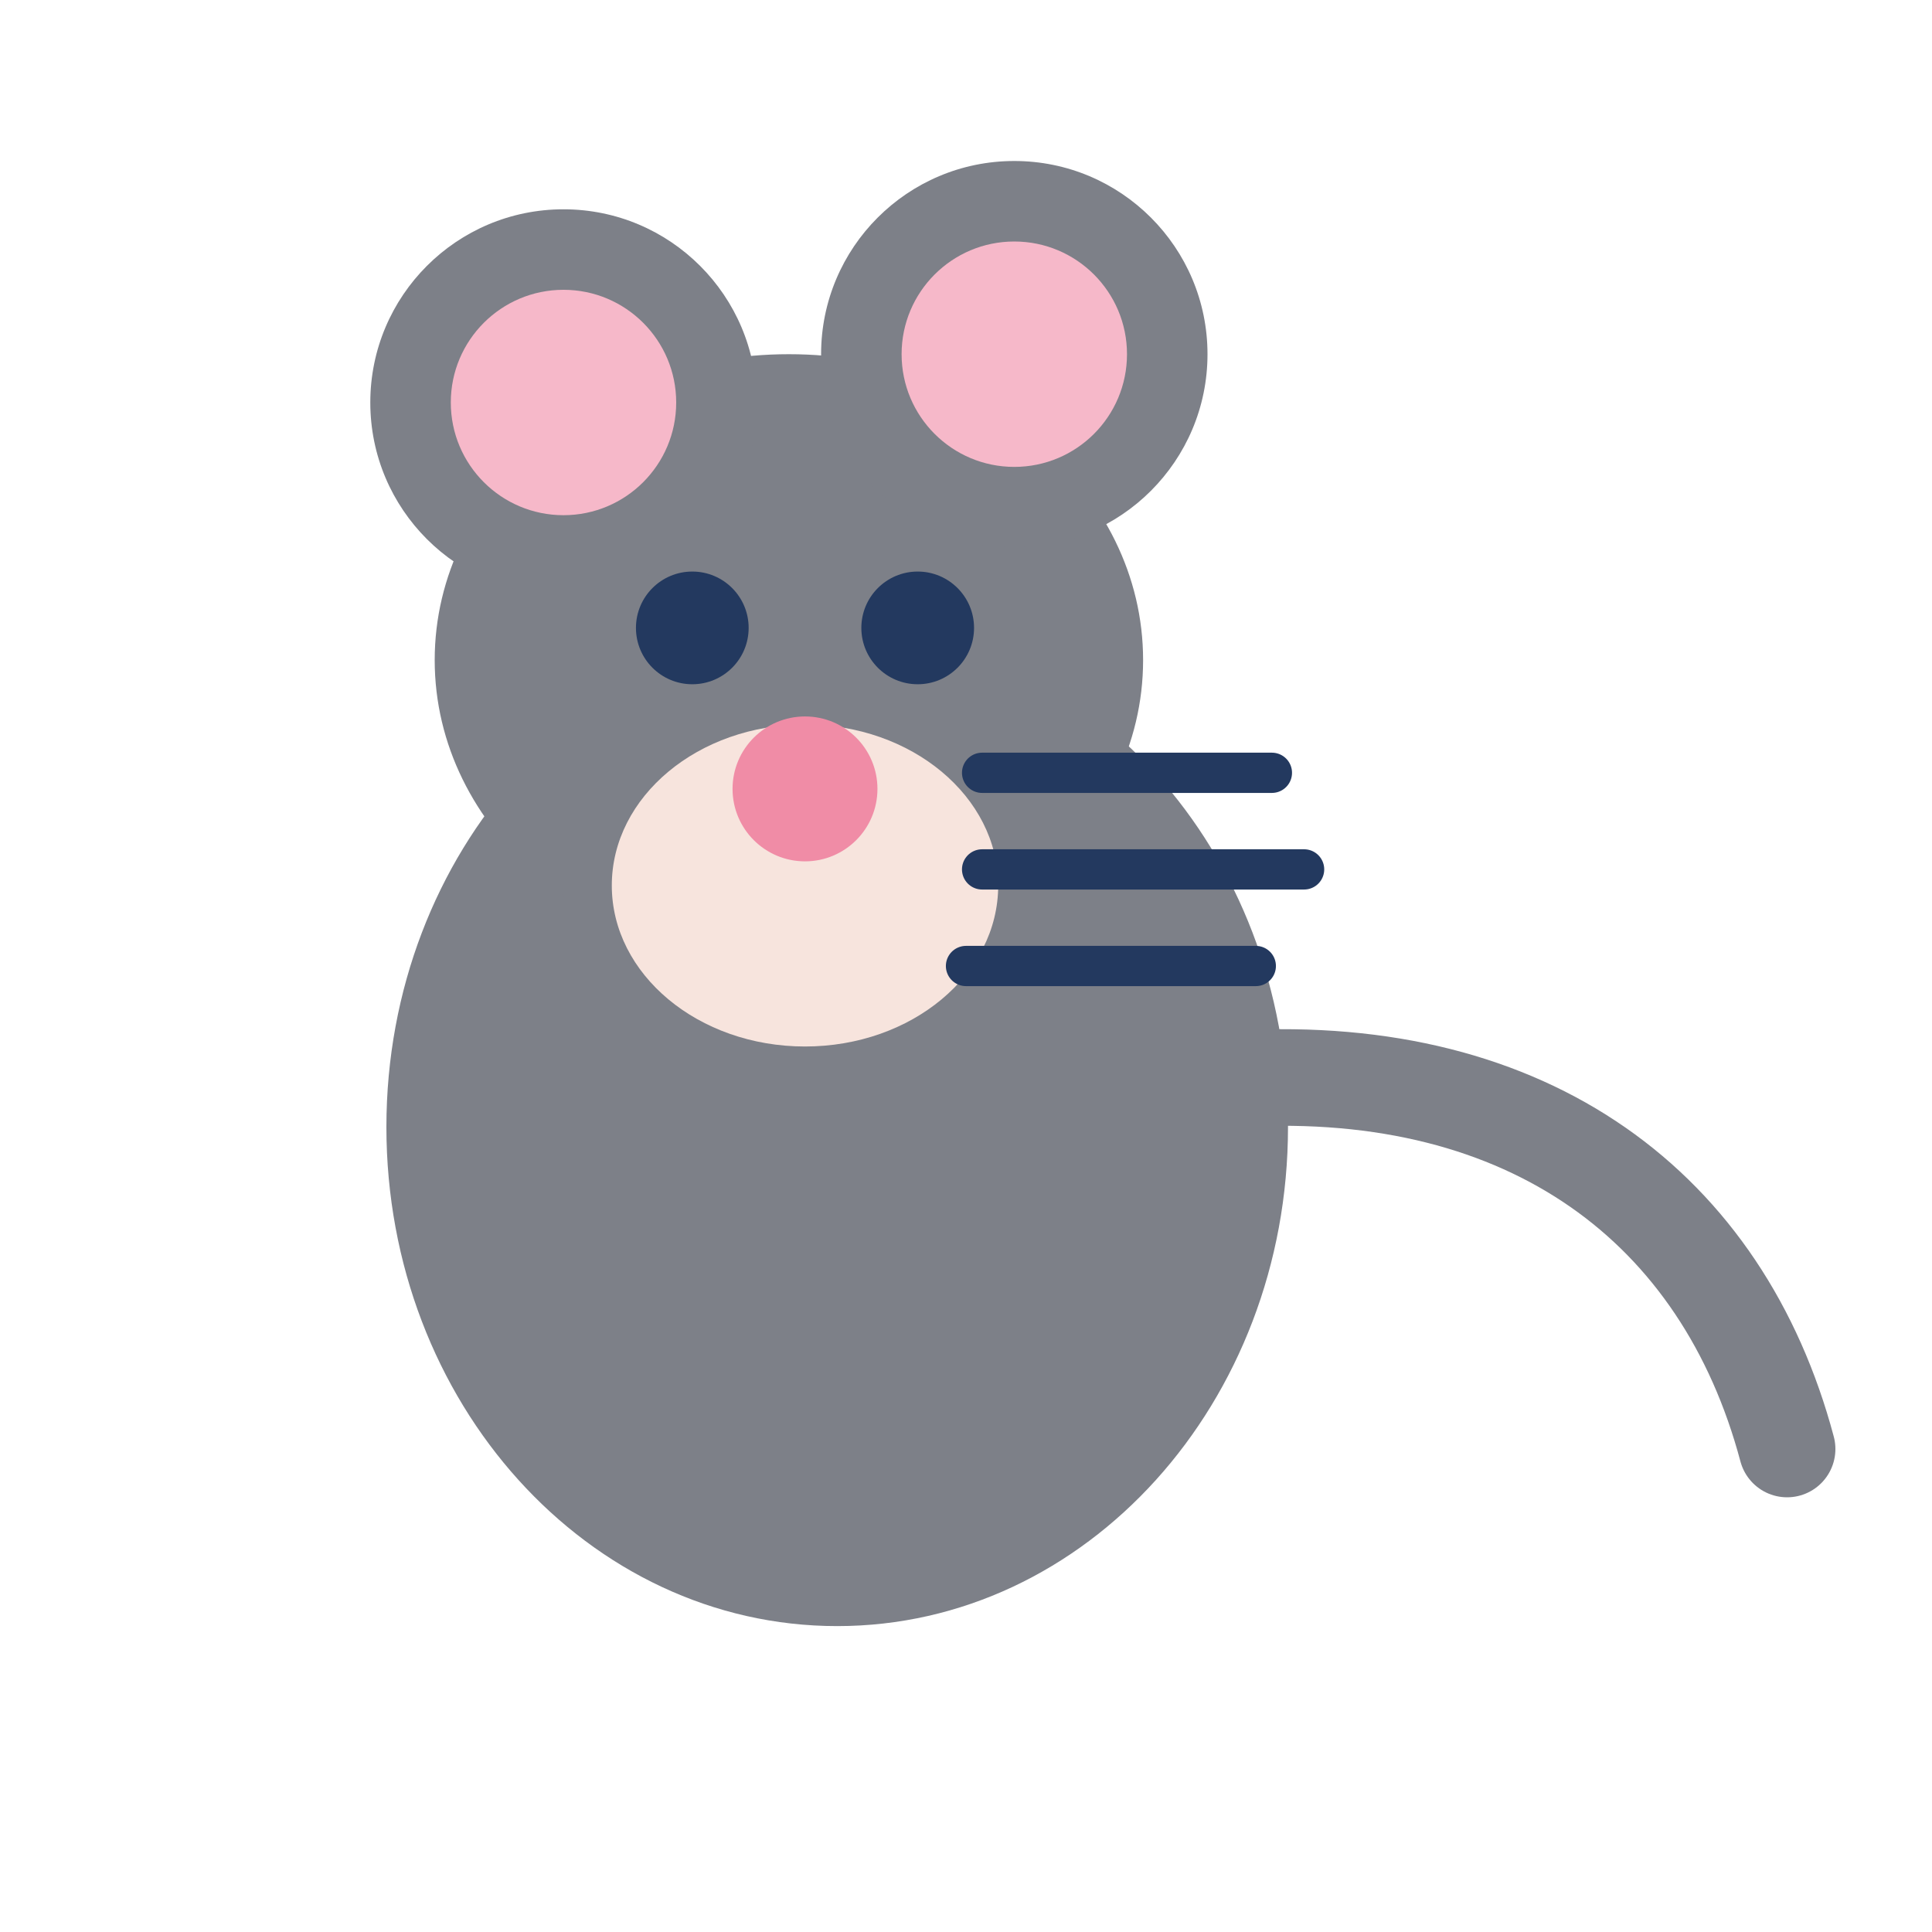
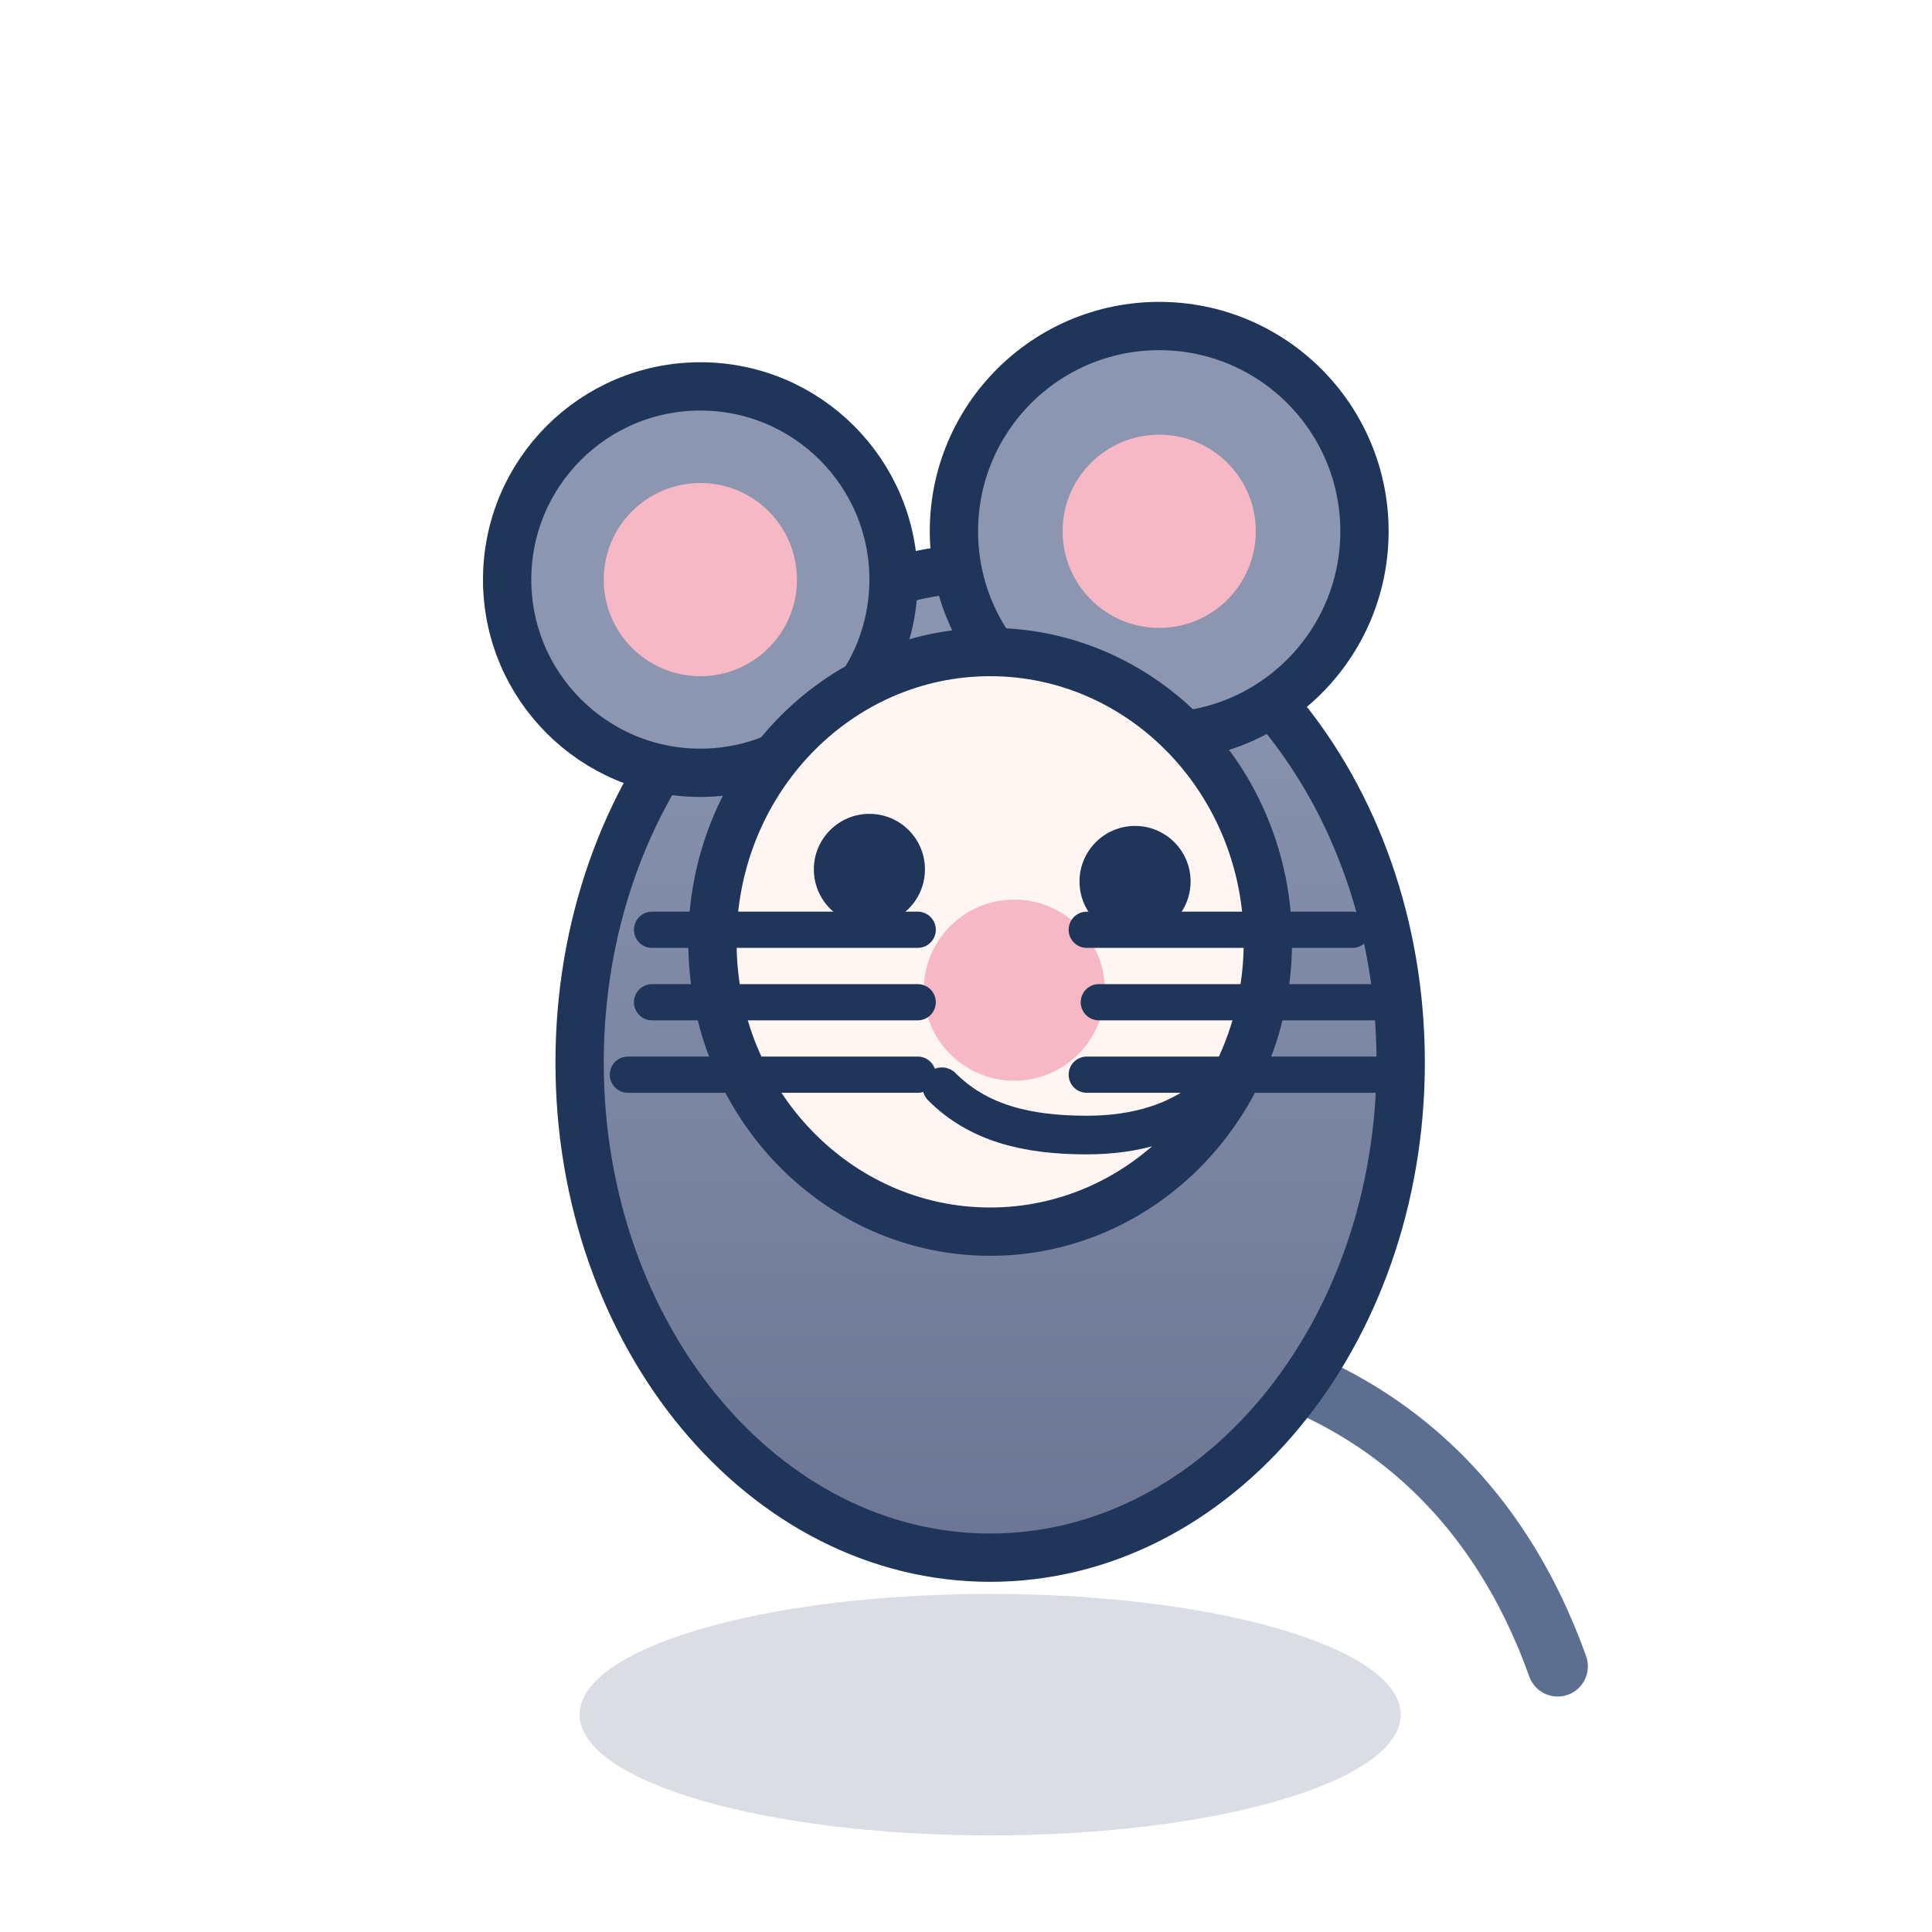
- <svg xmlns="http://www.w3.org/2000/svg" viewBox="0 0 120 120">
-   <ellipse cx="52" cy="70" rx="28" ry="31" fill="#7d8088" />
-   <ellipse cx="49" cy="41" rx="22" ry="19" fill="#7d8088" />
-   <circle cx="35" cy="25" r="12" fill="#7d8088" />
-   <circle cx="63" cy="22" r="12" fill="#7d8088" />
-   <circle cx="35" cy="25" r="7" fill="#f6b8c9" />
-   <circle cx="63" cy="22" r="7" fill="#f6b8c9" />
-   <ellipse cx="50" cy="55" rx="12" ry="10" fill="#f7e4dd" />
-   <circle cx="43" cy="39" r="3.5" fill="#23395f" />
-   <circle cx="57" cy="39" r="3.5" fill="#23395f" />
-   <circle cx="50" cy="49" r="4.5" fill="#f08ca6" />
-   <path d="M77 67c18-1 30 8 34 23" fill="none" stroke="#7d8088" stroke-width="6" stroke-linecap="round" />
-   <path d="M61 48h18M61 54h20M60 60h18" stroke="#23395f" stroke-width="2.5" stroke-linecap="round" />
+ <svg xmlns="http://www.w3.org/2000/svg" viewBox="0 0 160 160">
+   <defs>
+     <linearGradient id="mg" x1="0" y1="0" x2="0" y2="1">
+       <stop offset="0" stop-color="#8d96b1" />
+       <stop offset="1" stop-color="#6c7593" />
+     </linearGradient>
+   </defs>
+   <ellipse cx="82" cy="142" rx="34" ry="10" fill="#314565" opacity=".18" />
+   <path d="M100 112c14 3 24 12 29 26" fill="none" stroke="#5c6f91" stroke-width="5" stroke-linecap="round" />
+   <ellipse cx="82" cy="88" rx="34" ry="41" fill="url(#mg)" stroke="#20355a" stroke-width="4" />
+   <circle cx="58" cy="48" r="16" fill="#8d96b1" stroke="#20355a" stroke-width="4" />
+   <circle cx="96" cy="44" r="17" fill="#8d96b1" stroke="#20355a" stroke-width="4" />
+   <circle cx="58" cy="48" r="8" fill="#f6b8c4" />
+   <circle cx="96" cy="44" r="8" fill="#f6b8c4" />
+   <ellipse cx="82" cy="78" rx="23" ry="24" fill="#fff6f4" stroke="#20355a" stroke-width="4" />
+   <circle cx="72" cy="72" r="4.6" fill="#20355a" />
+   <circle cx="94" cy="73" r="4.6" fill="#20355a" />
+   <circle cx="84" cy="82" r="7.5" fill="#f6b8c4" />
+   <path d="M78 90c3 3 7 4 12 4 4 0 8-1 11-4" fill="none" stroke="#20355a" stroke-width="3.2" stroke-linecap="round" />
+   <path d="M91 83h25M90 89h24M90 77h22" stroke="#20355a" stroke-width="3" stroke-linecap="round" />
+   <path d="M76 83H54M76 89H52M76 77H54" stroke="#20355a" stroke-width="3" stroke-linecap="round" />
</svg>
